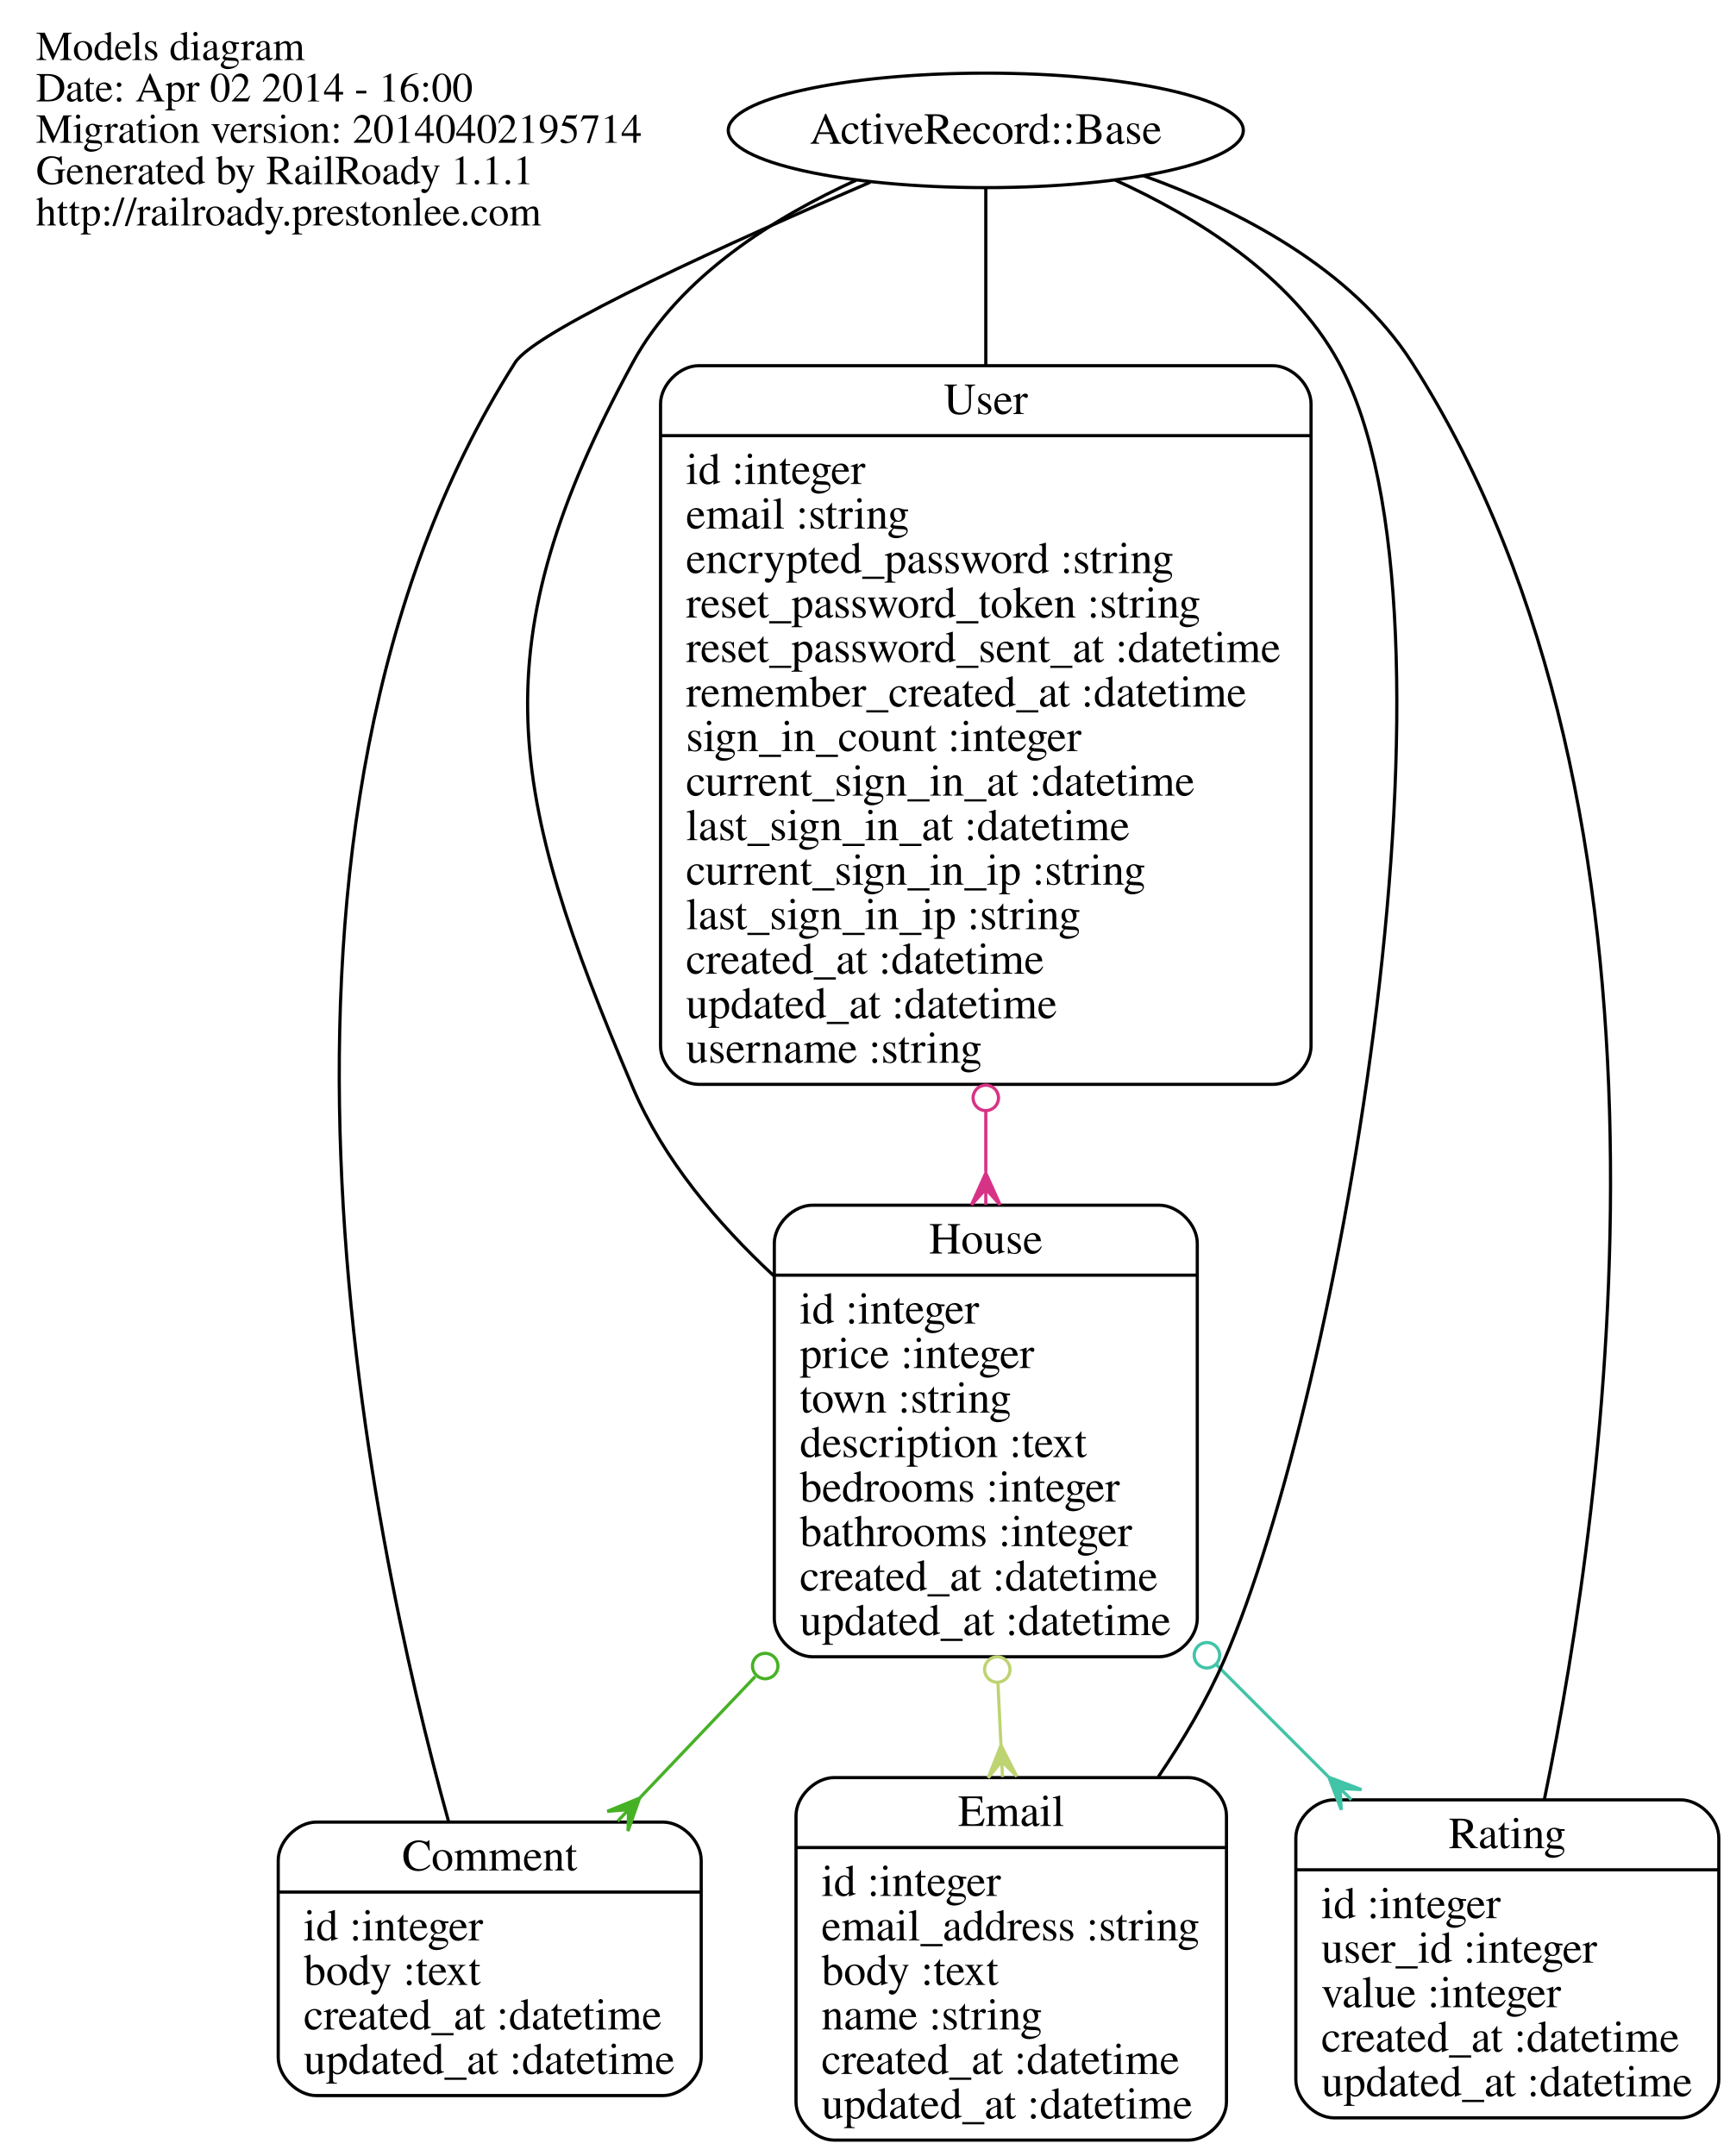
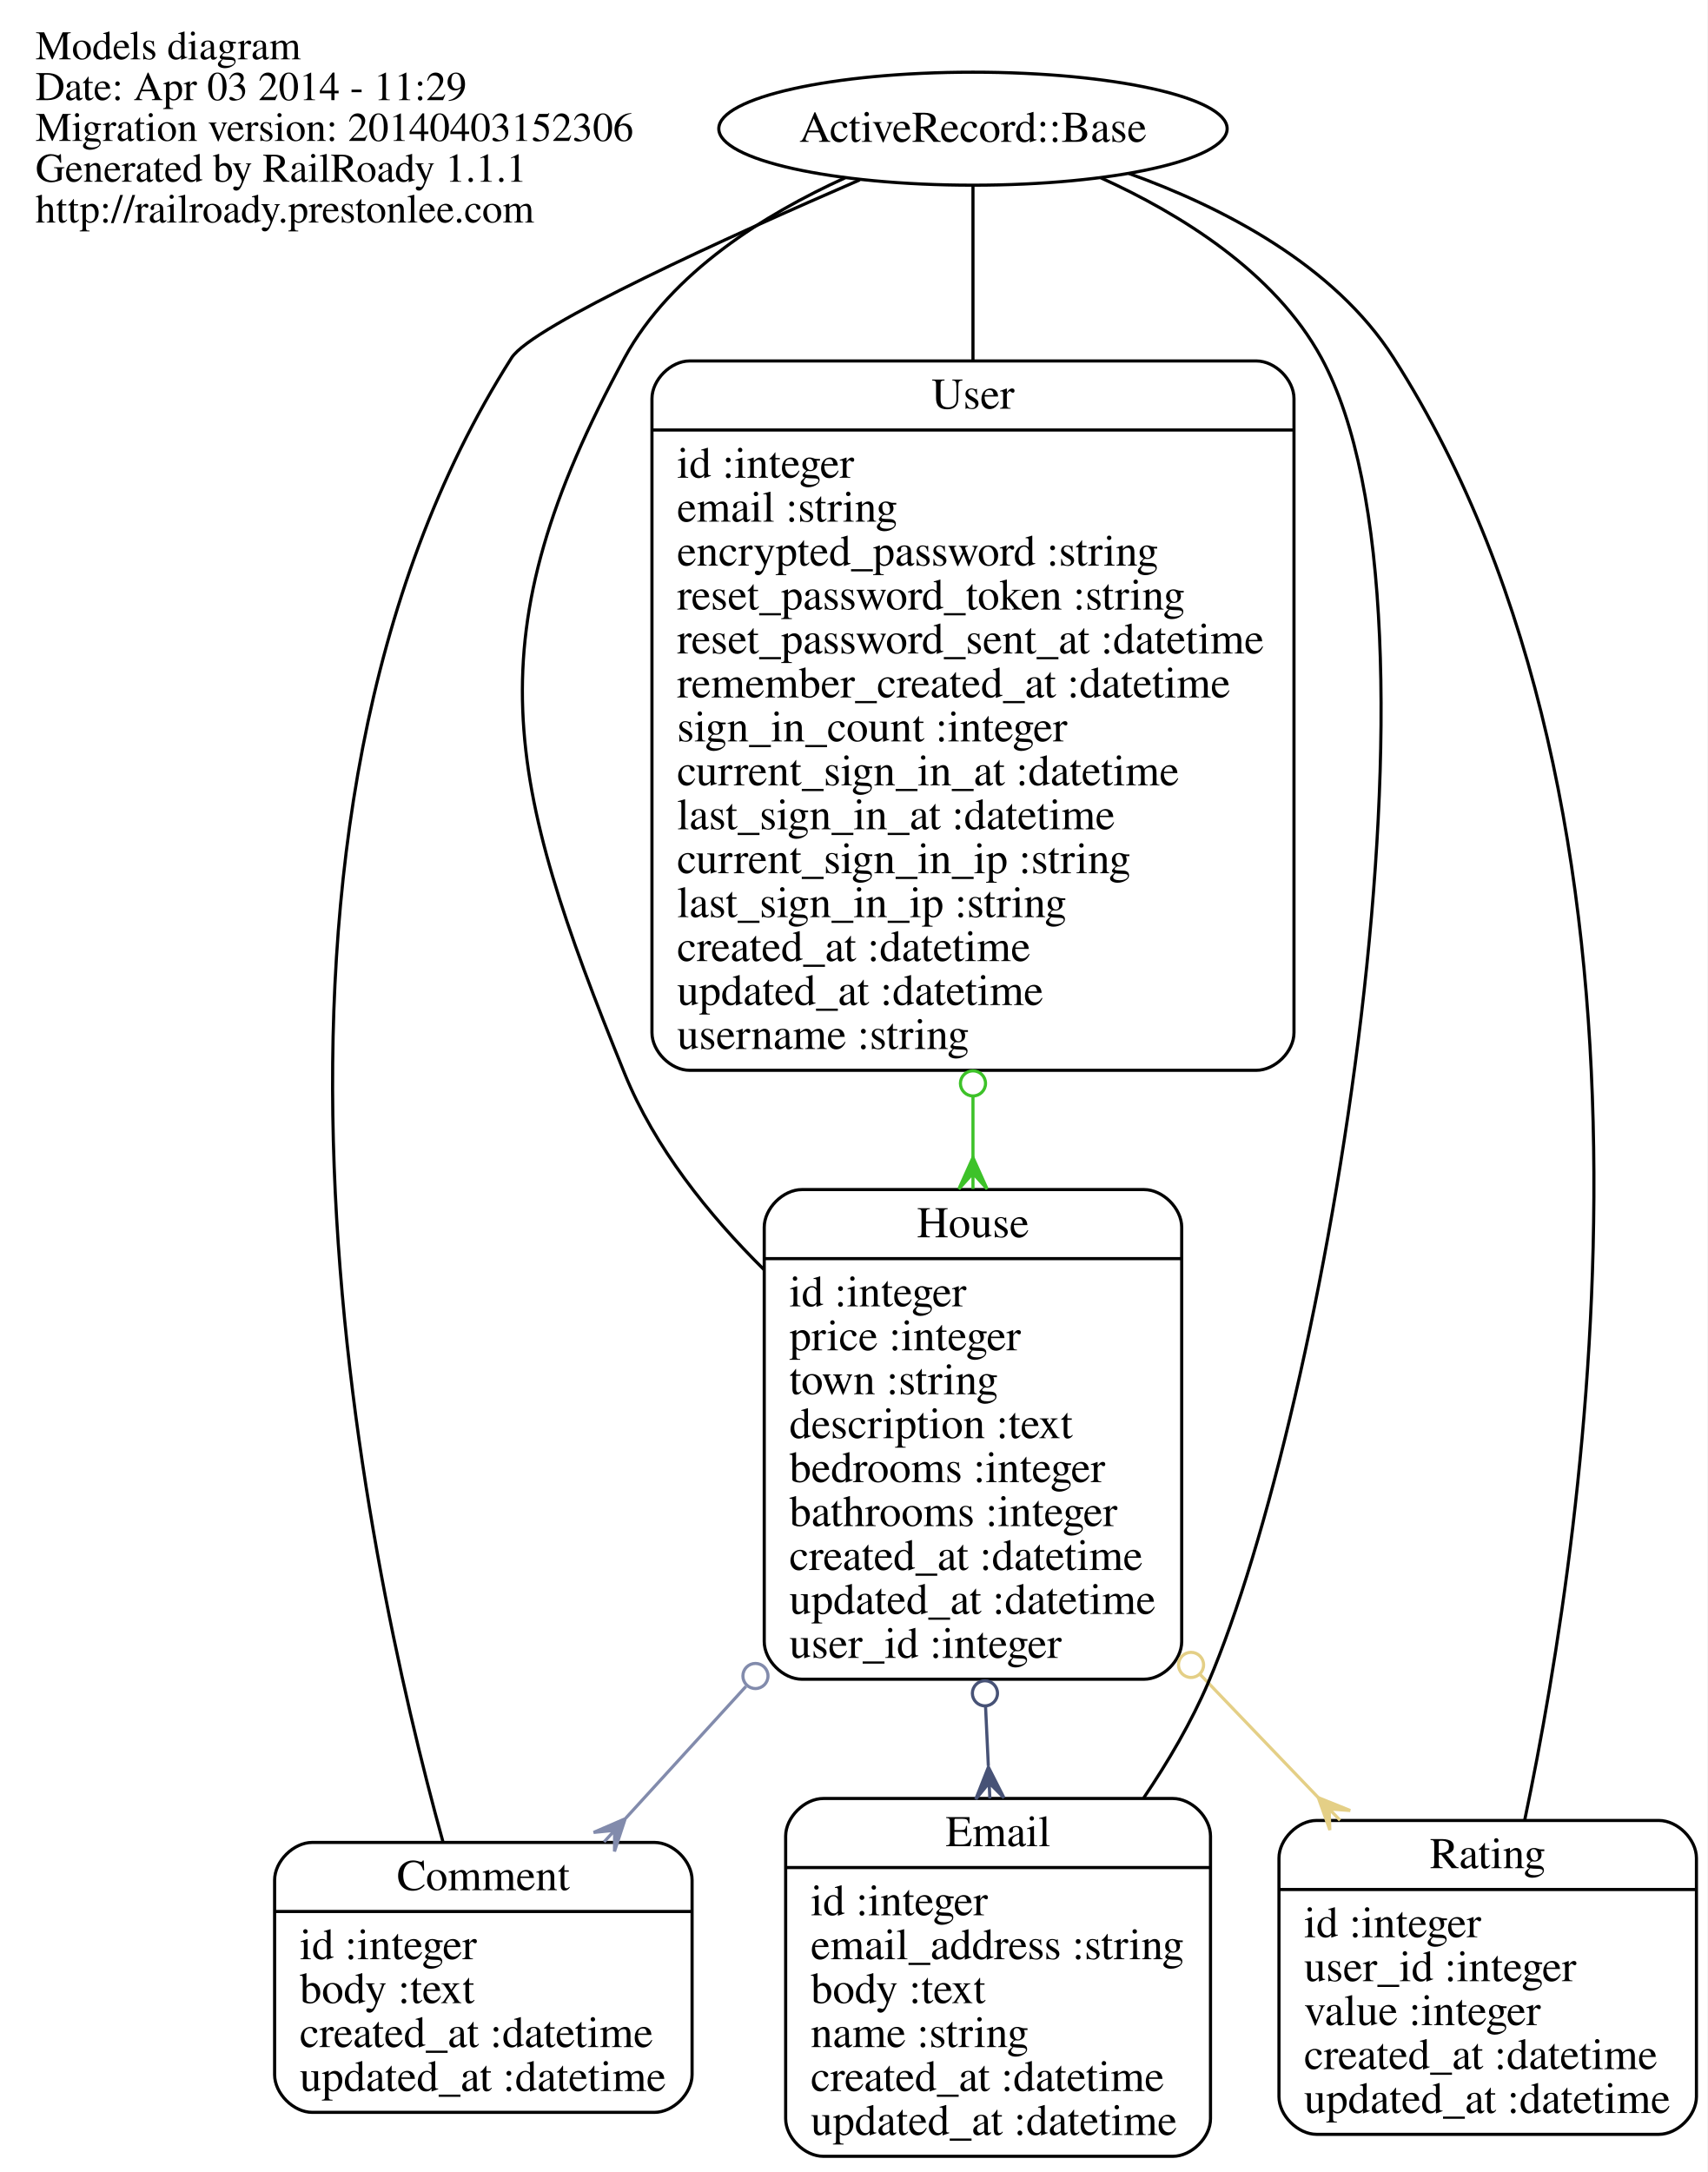
- <svg xmlns="http://www.w3.org/2000/svg" width="544pt" height="678pt" viewBox="0.00 0.00 544.00 678.00">
-   <g id="graph0" class="graph" transform="scale(1 1) rotate(0) translate(4 674)">
-     <polygon fill="white" stroke="none" points="-4,4 -4,-674 540,-674 540,4 -4,4" />
+ <svg xmlns="http://www.w3.org/2000/svg" width="544pt" height="692pt" viewBox="0.00 0.00 544.00 692.00">
+   <g id="graph0" class="graph" transform="scale(1 1) rotate(0) translate(4 688)">
+     <polygon fill="white" stroke="none" points="-4,4 -4,-688 540,-688 540,4 -4,4" />
    <g id="node1" class="node">
-       <text text-anchor="start" x="7.312" y="-655.1" font-family="Times,serif" font-size="13.00">Models diagram</text>
-       <text text-anchor="start" x="7.312" y="-642.1" font-family="Times,serif" font-size="13.00">Date: Apr 02 2014 - 16:00</text>
-       <text text-anchor="start" x="7.312" y="-629.1" font-family="Times,serif" font-size="13.00">Migration version: 20140402195714</text>
-       <text text-anchor="start" x="7.312" y="-616.1" font-family="Times,serif" font-size="13.00">Generated by RailRoady 1.1.1</text>
-       <text text-anchor="start" x="7.312" y="-603.1" font-family="Times,serif" font-size="13.00">http://railroady.prestonlee.com</text>
+       <text text-anchor="start" x="7.312" y="-669.1" font-family="Times,serif" font-size="13.00">Models diagram</text>
+       <text text-anchor="start" x="7.312" y="-656.1" font-family="Times,serif" font-size="13.00">Date: Apr 03 2014 - 11:29</text>
+       <text text-anchor="start" x="7.312" y="-643.1" font-family="Times,serif" font-size="13.00">Migration version: 20140403152306</text>
+       <text text-anchor="start" x="7.312" y="-630.1" font-family="Times,serif" font-size="13.00">Generated by RailRoady 1.1.1</text>
+       <text text-anchor="start" x="7.312" y="-617.1" font-family="Times,serif" font-size="13.00">http://railroady.prestonlee.com</text>
    </g>
    <g id="node2" class="node">
      <path fill="none" stroke="black" d="M95.495,-15C95.495,-15 204.505,-15 204.505,-15 210.505,-15 216.505,-21 216.505,-27 216.505,-27 216.505,-89 216.505,-89 216.505,-95 210.505,-101 204.505,-101 204.505,-101 95.495,-101 95.495,-101 89.495,-101 83.495,-95 83.495,-89 83.495,-89 83.495,-27 83.495,-27 83.495,-21 89.495,-15 95.495,-15" />
      <text text-anchor="middle" x="150" y="-85.8" font-family="Times,serif" font-size="14.00">Comment</text>
      <polyline fill="none" stroke="black" points="83.495,-79 216.505,-79 " />
      <text text-anchor="start" x="91.495" y="-63.8" font-family="Times,serif" font-size="14.00">id :integer</text>
      <text text-anchor="start" x="91.495" y="-49.8" font-family="Times,serif" font-size="14.00">body :text</text>
      <text text-anchor="start" x="91.495" y="-35.8" font-family="Times,serif" font-size="14.00">created_at :datetime</text>
      <text text-anchor="start" x="91.495" y="-21.8" font-family="Times,serif" font-size="14.00">updated_at :datetime</text>
    </g>
    <g id="node3" class="node">
      <path fill="none" stroke="black" d="M258.319,-1C258.319,-1 369.681,-1 369.681,-1 375.681,-1 381.681,-7 381.681,-13 381.681,-13 381.681,-103 381.681,-103 381.681,-109 375.681,-115 369.681,-115 369.681,-115 258.319,-115 258.319,-115 252.319,-115 246.319,-109 246.319,-103 246.319,-103 246.319,-13 246.319,-13 246.319,-7 252.319,-1 258.319,-1" />
      <text text-anchor="middle" x="314" y="-99.8" font-family="Times,serif" font-size="14.00">Email</text>
      <polyline fill="none" stroke="black" points="246.319,-93 381.681,-93 " />
      <text text-anchor="start" x="254.319" y="-77.8" font-family="Times,serif" font-size="14.00">id :integer</text>
      <text text-anchor="start" x="254.319" y="-63.8" font-family="Times,serif" font-size="14.00">email_address :string</text>
      <text text-anchor="start" x="254.319" y="-49.8" font-family="Times,serif" font-size="14.00">body :text</text>
      <text text-anchor="start" x="254.319" y="-35.8" font-family="Times,serif" font-size="14.00">name :string</text>
      <text text-anchor="start" x="254.319" y="-21.8" font-family="Times,serif" font-size="14.00">created_at :datetime</text>
      <text text-anchor="start" x="254.319" y="-7.8" font-family="Times,serif" font-size="14.00">updated_at :datetime</text>
    </g>
    <g id="node4" class="node">
-       <path fill="none" stroke="black" d="M251.495,-153C251.495,-153 360.505,-153 360.505,-153 366.505,-153 372.505,-159 372.505,-165 372.505,-165 372.505,-283 372.505,-283 372.505,-289 366.505,-295 360.505,-295 360.505,-295 251.495,-295 251.495,-295 245.495,-295 239.495,-289 239.495,-283 239.495,-283 239.495,-165 239.495,-165 239.495,-159 245.495,-153 251.495,-153" />
-       <text text-anchor="middle" x="306" y="-279.8" font-family="Times,serif" font-size="14.00">House</text>
-       <polyline fill="none" stroke="black" points="239.495,-273 372.505,-273 " />
-       <text text-anchor="start" x="247.495" y="-257.8" font-family="Times,serif" font-size="14.00">id :integer</text>
-       <text text-anchor="start" x="247.495" y="-243.8" font-family="Times,serif" font-size="14.00">price :integer</text>
-       <text text-anchor="start" x="247.495" y="-229.8" font-family="Times,serif" font-size="14.00">town :string</text>
-       <text text-anchor="start" x="247.495" y="-215.8" font-family="Times,serif" font-size="14.00">description :text</text>
-       <text text-anchor="start" x="247.495" y="-201.8" font-family="Times,serif" font-size="14.00">bedrooms :integer</text>
-       <text text-anchor="start" x="247.495" y="-187.8" font-family="Times,serif" font-size="14.00">bathrooms :integer</text>
-       <text text-anchor="start" x="247.495" y="-173.8" font-family="Times,serif" font-size="14.00">created_at :datetime</text>
-       <text text-anchor="start" x="247.495" y="-159.8" font-family="Times,serif" font-size="14.00">updated_at :datetime</text>
+       <path fill="none" stroke="black" d="M251.495,-153C251.495,-153 360.505,-153 360.505,-153 366.505,-153 372.505,-159 372.505,-165 372.505,-165 372.505,-297 372.505,-297 372.505,-303 366.505,-309 360.505,-309 360.505,-309 251.495,-309 251.495,-309 245.495,-309 239.495,-303 239.495,-297 239.495,-297 239.495,-165 239.495,-165 239.495,-159 245.495,-153 251.495,-153" />
+       <text text-anchor="middle" x="306" y="-293.8" font-family="Times,serif" font-size="14.00">House</text>
+       <polyline fill="none" stroke="black" points="239.495,-287 372.505,-287 " />
+       <text text-anchor="start" x="247.495" y="-271.8" font-family="Times,serif" font-size="14.00">id :integer</text>
+       <text text-anchor="start" x="247.495" y="-257.8" font-family="Times,serif" font-size="14.00">price :integer</text>
+       <text text-anchor="start" x="247.495" y="-243.8" font-family="Times,serif" font-size="14.00">town :string</text>
+       <text text-anchor="start" x="247.495" y="-229.8" font-family="Times,serif" font-size="14.00">description :text</text>
+       <text text-anchor="start" x="247.495" y="-215.8" font-family="Times,serif" font-size="14.00">bedrooms :integer</text>
+       <text text-anchor="start" x="247.495" y="-201.8" font-family="Times,serif" font-size="14.00">bathrooms :integer</text>
+       <text text-anchor="start" x="247.495" y="-187.8" font-family="Times,serif" font-size="14.00">created_at :datetime</text>
+       <text text-anchor="start" x="247.495" y="-173.8" font-family="Times,serif" font-size="14.00">updated_at :datetime</text>
+       <text text-anchor="start" x="247.495" y="-159.8" font-family="Times,serif" font-size="14.00">user_id :integer</text>
    </g>
    <g id="edge3" class="edge">
-       <path fill="none" stroke="#46b125" d="M233.484,-146.765C221.164,-133.813 208.66,-120.668 197.211,-108.632" />
-       <ellipse fill="none" stroke="#46b125" cx="236.633" cy="-150.075" rx="4" ry="4" />
-       <polygon fill="#46b125" stroke="#46b125" points="197.121,-108.538 193.49,-98.191 193.675,-104.915 190.229,-101.292 190.229,-101.292 190.229,-101.292 193.675,-104.915 186.969,-104.394 197.121,-108.538 197.121,-108.538" />
+       <path fill="none" stroke="#828bac" d="M233.66,-150.704C220.618,-136.409 207.365,-121.881 195.368,-108.73" />
+       <ellipse fill="none" stroke="#828bac" cx="236.694" cy="-154.03" rx="4" ry="4" />
+       <polygon fill="#828bac" stroke="#828bac" points="195.2,-108.546 191.785,-98.125 191.83,-104.852 188.46,-101.158 188.46,-101.158 188.46,-101.158 191.83,-104.852 185.136,-104.191 195.2,-108.546 195.2,-108.546" />
    </g>
    <g id="edge4" class="edge">
-       <path fill="none" stroke="#bed372" d="M309.808,-144.945C310.129,-138.352 310.452,-131.725 310.769,-125.235" />
-       <ellipse fill="none" stroke="#bed372" cx="309.611" cy="-148.978" rx="4" ry="4" />
-       <polygon fill="#bed372" stroke="#bed372" points="310.773,-125.161 315.754,-115.393 311.016,-120.167 311.26,-115.173 311.26,-115.173 311.26,-115.173 311.016,-120.167 306.765,-114.954 310.773,-125.161 310.773,-125.161" />
+       <path fill="none" stroke="#475276" d="M310.001,-144.488C310.301,-138.075 310.601,-131.662 310.894,-125.394" />
+       <ellipse fill="none" stroke="#475276" cx="309.812" cy="-148.51" rx="4" ry="4" />
+       <polygon fill="#475276" stroke="#475276" points="310.912,-124.996 315.875,-115.217 311.146,-120.001 311.38,-115.007 311.38,-115.007 311.38,-115.007 311.146,-120.001 306.885,-114.796 310.912,-124.996 310.912,-124.996" />
    </g>
    <g id="node5" class="node">
      <path fill="none" stroke="black" d="M415.495,-8C415.495,-8 524.505,-8 524.505,-8 530.505,-8 536.505,-14 536.505,-20 536.505,-20 536.505,-96 536.505,-96 536.505,-102 530.505,-108 524.505,-108 524.505,-108 415.495,-108 415.495,-108 409.495,-108 403.495,-102 403.495,-96 403.495,-96 403.495,-20 403.495,-20 403.495,-14 409.495,-8 415.495,-8" />
      <text text-anchor="middle" x="470" y="-92.8" font-family="Times,serif" font-size="14.00">Rating</text>
      <polyline fill="none" stroke="black" points="403.495,-86 536.505,-86 " />
      <text text-anchor="start" x="411.495" y="-70.8" font-family="Times,serif" font-size="14.00">id :integer</text>
      <text text-anchor="start" x="411.495" y="-56.8" font-family="Times,serif" font-size="14.00">user_id :integer</text>
      <text text-anchor="start" x="411.495" y="-42.8" font-family="Times,serif" font-size="14.00">value :integer</text>
      <text text-anchor="start" x="411.495" y="-28.8" font-family="Times,serif" font-size="14.00">created_at :datetime</text>
      <text text-anchor="start" x="411.495" y="-14.8" font-family="Times,serif" font-size="14.00">updated_at :datetime</text>
    </g>
    <g id="edge5" class="edge">
-       <path fill="none" stroke="#41c4a8" d="M378.409,-150.591C390.21,-138.79 402.28,-126.72 413.623,-115.377" />
-       <ellipse fill="none" stroke="#41c4a8" cx="375.534" cy="-153.466" rx="4" ry="4" />
-       <polygon fill="#41c4a8" stroke="#41c4a8" points="413.89,-115.11 424.143,-111.221 417.426,-111.574 420.961,-108.039 420.961,-108.039 420.961,-108.039 417.426,-111.574 417.779,-104.857 413.89,-115.11 413.89,-115.11" />
+       <path fill="none" stroke="#e4cf86" d="M378.262,-154.654C390.925,-141.45 403.903,-127.919 415.963,-115.343" />
+       <ellipse fill="none" stroke="#e4cf86" cx="375.474" cy="-157.561" rx="4" ry="4" />
+       <polygon fill="#e4cf86" stroke="#e4cf86" points="416.027,-115.276 426.197,-111.174 419.488,-111.668 422.949,-108.059 422.949,-108.059 422.949,-108.059 419.488,-111.668 419.701,-104.944 416.027,-115.276 416.027,-115.276" />
    </g>
    <g id="node6" class="node">
-       <path fill="none" stroke="black" d="M215.722,-333C215.722,-333 396.278,-333 396.278,-333 402.278,-333 408.278,-339 408.278,-345 408.278,-345 408.278,-547 408.278,-547 408.278,-553 402.278,-559 396.278,-559 396.278,-559 215.722,-559 215.722,-559 209.722,-559 203.722,-553 203.722,-547 203.722,-547 203.722,-345 203.722,-345 203.722,-339 209.722,-333 215.722,-333" />
-       <text text-anchor="middle" x="306" y="-543.8" font-family="Times,serif" font-size="14.00">User</text>
-       <polyline fill="none" stroke="black" points="203.722,-537 408.278,-537 " />
-       <text text-anchor="start" x="211.722" y="-521.8" font-family="Times,serif" font-size="14.00">id :integer</text>
-       <text text-anchor="start" x="211.722" y="-507.8" font-family="Times,serif" font-size="14.00">email :string</text>
-       <text text-anchor="start" x="211.722" y="-493.8" font-family="Times,serif" font-size="14.00">encrypted_password :string</text>
-       <text text-anchor="start" x="211.722" y="-479.8" font-family="Times,serif" font-size="14.00">reset_password_token :string</text>
-       <text text-anchor="start" x="211.722" y="-465.8" font-family="Times,serif" font-size="14.00">reset_password_sent_at :datetime</text>
-       <text text-anchor="start" x="211.722" y="-451.8" font-family="Times,serif" font-size="14.00">remember_created_at :datetime</text>
-       <text text-anchor="start" x="211.722" y="-437.8" font-family="Times,serif" font-size="14.00">sign_in_count :integer</text>
-       <text text-anchor="start" x="211.722" y="-423.8" font-family="Times,serif" font-size="14.00">current_sign_in_at :datetime</text>
-       <text text-anchor="start" x="211.722" y="-409.8" font-family="Times,serif" font-size="14.00">last_sign_in_at :datetime</text>
-       <text text-anchor="start" x="211.722" y="-395.8" font-family="Times,serif" font-size="14.00">current_sign_in_ip :string</text>
-       <text text-anchor="start" x="211.722" y="-381.8" font-family="Times,serif" font-size="14.00">last_sign_in_ip :string</text>
-       <text text-anchor="start" x="211.722" y="-367.8" font-family="Times,serif" font-size="14.00">created_at :datetime</text>
-       <text text-anchor="start" x="211.722" y="-353.8" font-family="Times,serif" font-size="14.00">updated_at :datetime</text>
-       <text text-anchor="start" x="211.722" y="-339.8" font-family="Times,serif" font-size="14.00">username :string</text>
+       <path fill="none" stroke="black" d="M215.722,-347C215.722,-347 396.278,-347 396.278,-347 402.278,-347 408.278,-353 408.278,-359 408.278,-359 408.278,-561 408.278,-561 408.278,-567 402.278,-573 396.278,-573 396.278,-573 215.722,-573 215.722,-573 209.722,-573 203.722,-567 203.722,-561 203.722,-561 203.722,-359 203.722,-359 203.722,-353 209.722,-347 215.722,-347" />
+       <text text-anchor="middle" x="306" y="-557.8" font-family="Times,serif" font-size="14.00">User</text>
+       <polyline fill="none" stroke="black" points="203.722,-551 408.278,-551 " />
+       <text text-anchor="start" x="211.722" y="-535.8" font-family="Times,serif" font-size="14.00">id :integer</text>
+       <text text-anchor="start" x="211.722" y="-521.8" font-family="Times,serif" font-size="14.00">email :string</text>
+       <text text-anchor="start" x="211.722" y="-507.8" font-family="Times,serif" font-size="14.00">encrypted_password :string</text>
+       <text text-anchor="start" x="211.722" y="-493.8" font-family="Times,serif" font-size="14.00">reset_password_token :string</text>
+       <text text-anchor="start" x="211.722" y="-479.8" font-family="Times,serif" font-size="14.00">reset_password_sent_at :datetime</text>
+       <text text-anchor="start" x="211.722" y="-465.8" font-family="Times,serif" font-size="14.00">remember_created_at :datetime</text>
+       <text text-anchor="start" x="211.722" y="-451.8" font-family="Times,serif" font-size="14.00">sign_in_count :integer</text>
+       <text text-anchor="start" x="211.722" y="-437.8" font-family="Times,serif" font-size="14.00">current_sign_in_at :datetime</text>
+       <text text-anchor="start" x="211.722" y="-423.8" font-family="Times,serif" font-size="14.00">last_sign_in_at :datetime</text>
+       <text text-anchor="start" x="211.722" y="-409.8" font-family="Times,serif" font-size="14.00">current_sign_in_ip :string</text>
+       <text text-anchor="start" x="211.722" y="-395.8" font-family="Times,serif" font-size="14.00">last_sign_in_ip :string</text>
+       <text text-anchor="start" x="211.722" y="-381.8" font-family="Times,serif" font-size="14.00">created_at :datetime</text>
+       <text text-anchor="start" x="211.722" y="-367.8" font-family="Times,serif" font-size="14.00">updated_at :datetime</text>
+       <text text-anchor="start" x="211.722" y="-353.8" font-family="Times,serif" font-size="14.00">username :string</text>
    </g>
    <g id="edge8" class="edge">
-       <path fill="none" stroke="#d73386" d="M306,-324.645C306,-318.19 306,-311.783 306,-305.514" />
-       <ellipse fill="none" stroke="#d73386" cx="306" cy="-328.744" rx="4" ry="4" />
-       <polygon fill="#d73386" stroke="#d73386" points="306,-305.11 310.5,-295.11 306,-300.11 306,-295.11 306,-295.11 306,-295.11 306,-300.11 301.5,-295.11 306,-305.11 306,-305.11" />
+       <path fill="none" stroke="#3dc229" d="M306,-338.775C306,-332.191 306,-325.638 306,-319.203" />
+       <ellipse fill="none" stroke="#3dc229" cx="306" cy="-342.83" rx="4" ry="4" />
+       <polygon fill="#3dc229" stroke="#3dc229" points="306,-319.203 310.5,-309.203 306,-314.203 306,-309.203 306,-309.203 306,-309.203 306,-314.203 301.5,-309.203 306,-319.203 306,-319.203" />
    </g>
    <g id="node7" class="node">
-       <ellipse fill="none" stroke="black" cx="306" cy="-633" rx="80.982" ry="18" />
-       <text text-anchor="middle" x="306" y="-628.8" font-family="Times,serif" font-size="14.00">ActiveRecord::Base</text>
+       <ellipse fill="none" stroke="black" cx="306" cy="-647" rx="80.982" ry="18" />
+       <text text-anchor="middle" x="306" y="-642.8" font-family="Times,serif" font-size="14.00">ActiveRecord::Base</text>
    </g>
    <g id="edge1" class="edge">
-       <path fill="none" stroke="black" d="M269.69,-616.709C228.019,-598.8 164.542,-570.274 158,-560 65.139,-414.161 111.645,-192.796 137.089,-101.08" />
+       <path fill="none" stroke="black" d="M269.936,-630.691C228.548,-612.765 165.5,-584.221 159,-574 63.27,-423.46 111.278,-194.79 137.133,-101.186" />
    </g>
    <g id="edge2" class="edge">
-       <path fill="none" stroke="black" d="M346.751,-617.339C371.915,-605.917 402.142,-587.348 417,-560 460.452,-480.023 417.352,-235.444 381,-152 375.516,-139.412 368.121,-126.854 360.243,-115.223" />
+       <path fill="none" stroke="black" d="M346.751,-631.339C371.915,-619.917 402.142,-601.348 417,-574 461.931,-491.299 417.989,-238.545 381,-152 375.604,-139.374 368.249,-126.798 360.384,-115.163" />
    </g>
    <g id="edge6" class="edge">
-       <path fill="none" stroke="black" d="M265.249,-617.339C240.085,-605.917 209.858,-587.348 195,-560 146.624,-470.959 155.364,-425.26 195,-332 204.58,-309.46 221.492,-289.363 239.271,-272.843" />
+       <path fill="none" stroke="black" d="M265.249,-631.339C240.085,-619.917 209.858,-601.348 195,-574 146.624,-484.959 156.846,-439.876 195,-346 204.569,-322.456 221.596,-301.111 239.484,-283.426" />
    </g>
    <g id="edge7" class="edge">
-       <path fill="none" stroke="black" d="M355.64,-618.725C385.386,-608.009 421.011,-589.706 440,-560 530.929,-417.756 501.405,-203.849 481.671,-108.232" />
+       <path fill="none" stroke="black" d="M355.657,-632.735C385.409,-622.024 421.035,-603.721 440,-574 533.824,-426.964 502.258,-205.596 481.782,-108.084" />
    </g>
    <g id="edge9" class="edge">
-       <path fill="none" stroke="black" d="M306,-614.927C306,-601.331 306,-581.007 306,-559.149" />
+       <path fill="none" stroke="black" d="M306,-628.927C306,-615.331 306,-595.007 306,-573.149" />
    </g>
  </g>
</svg>
